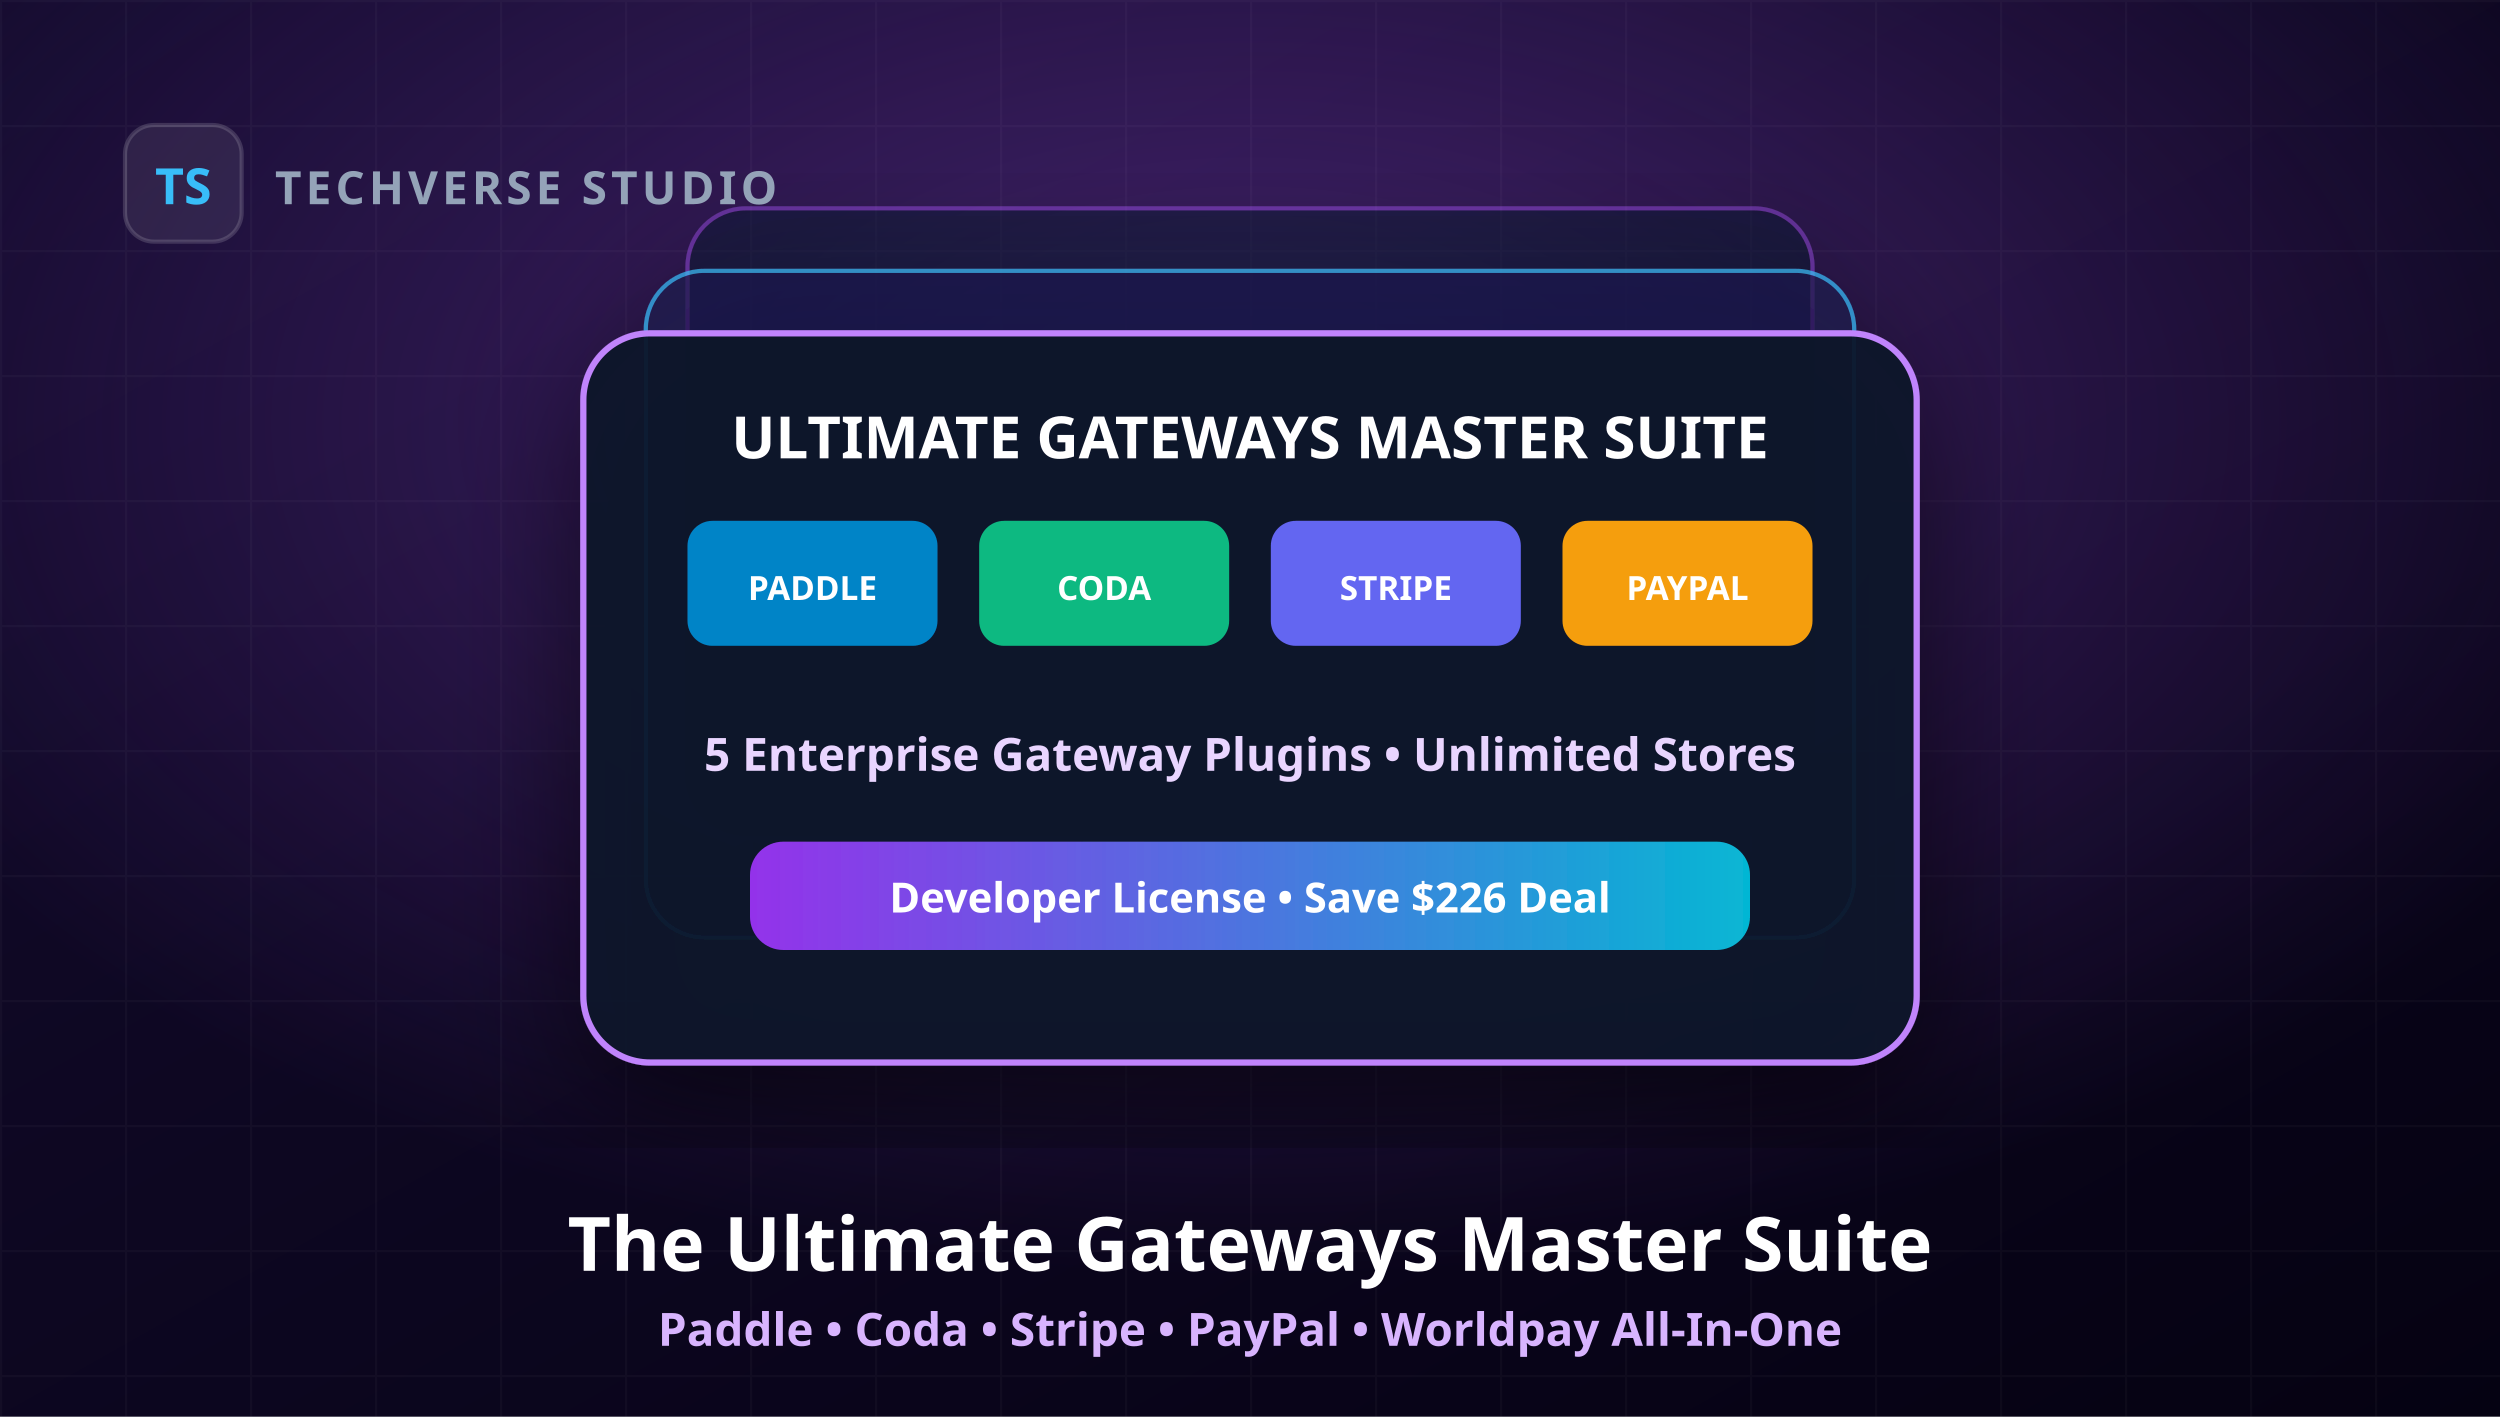
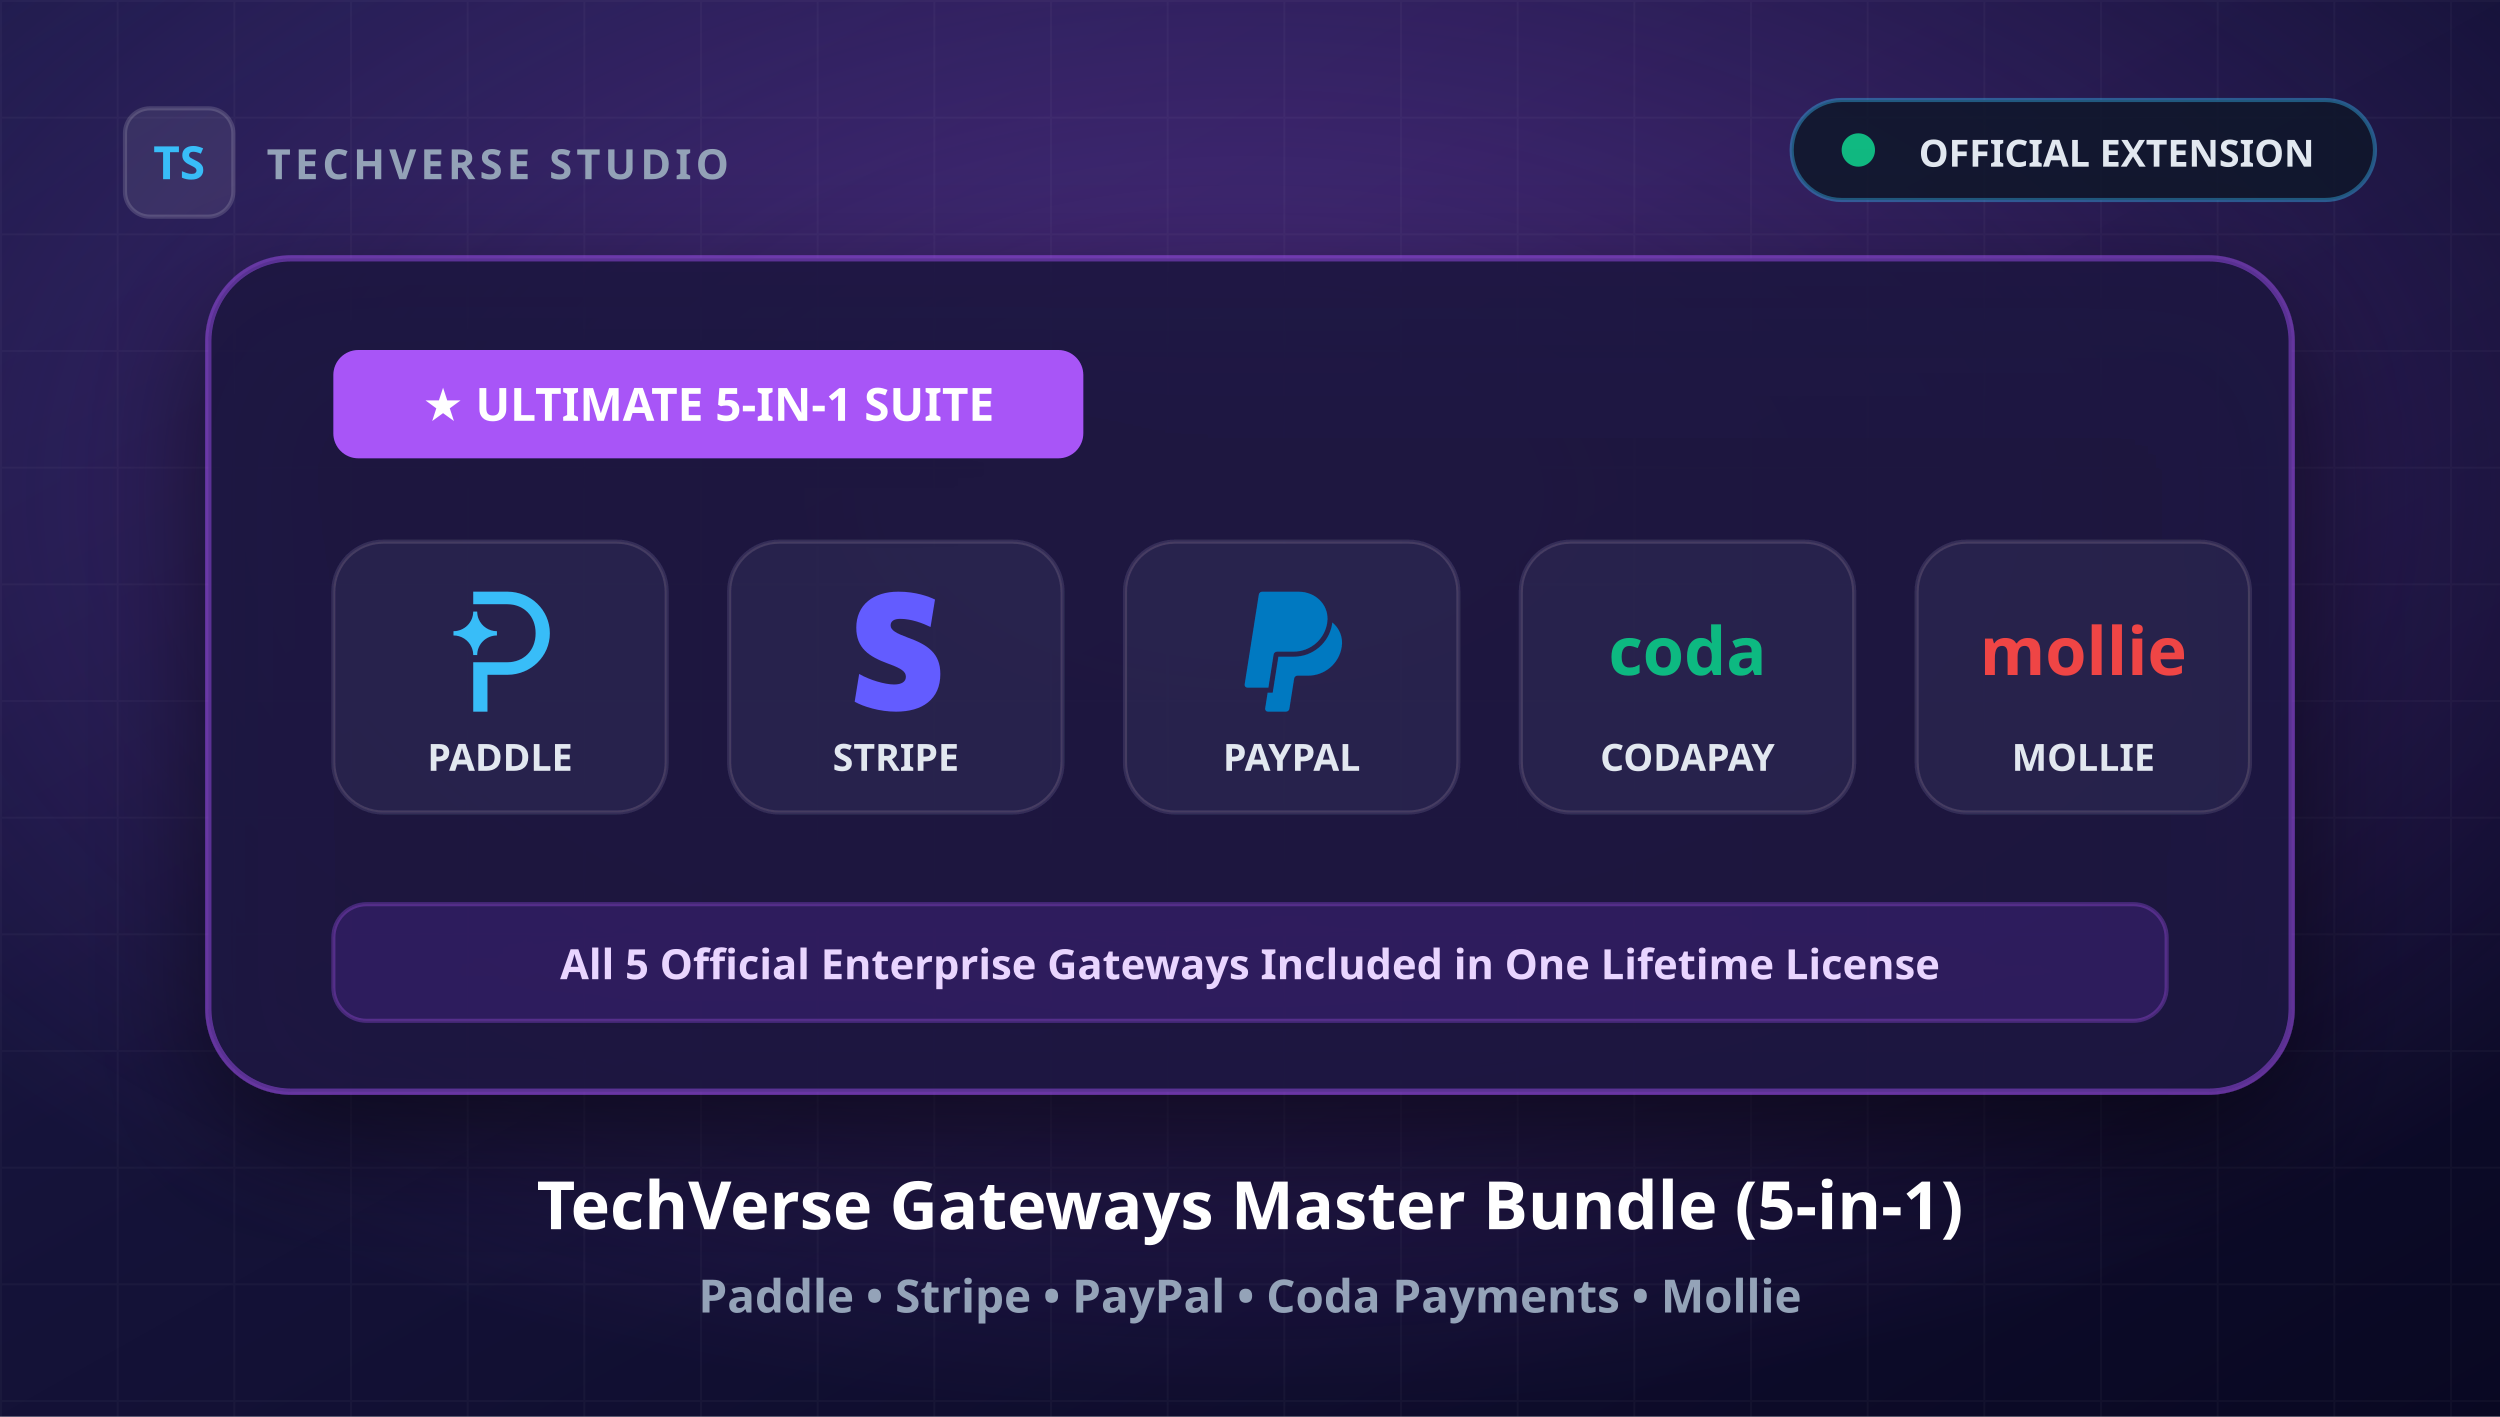
<svg xmlns="http://www.w3.org/2000/svg" viewBox="0 0 600 340" width="100%" height="100%">
  <defs>
-     <linearGradient id="bgGrad" x1="0%" y1="0%" x2="100%" y2="100%">
-       <stop offset="0%" stop-color="#140b2e" />
-       <stop offset="100%" stop-color="#050212" />
+     <linearGradient id="bg_bundle" x1="0%" y1="0%" x2="100%" y2="100%">
+       <stop offset="0%" stop-color="#1e1b4b" />
+       <stop offset="100%" stop-color="#090822" />
    </linearGradient>
-     <radialGradient id="glowGrad" cx="50%" cy="30%" r="60%">
-       <stop offset="0%" stop-color="#a855f7" stop-opacity="0.35" />
+     <radialGradient id="glow_bundle" cx="50%" cy="35%" r="65%">
+       <stop offset="0%" stop-color="#a855f7" stop-opacity="0.38" />
      <stop offset="100%" stop-color="#a855f7" stop-opacity="0" />
    </radialGradient>
-     <pattern id="grid" width="30" height="30" patternUnits="userSpaceOnUse">
-       <path d="M 30 0 L 0 0 0 30" fill="none" stroke="rgba(255,255,255,0.03)" stroke-width="1" />
+     <pattern id="grid_bundle" width="28" height="28" patternUnits="userSpaceOnUse">
+       <path d="M 28 0 L 0 0 0 28" fill="none" stroke="rgba(255,255,255,0.03)" stroke-width="1" />
    </pattern>
-     <filter id="shadow" x="-10%" y="-10%" width="120%" height="120%">
-       <feDropShadow dx="0" dy="12" stdDeviation="16" flood-color="rgba(0,0,0,0.6)" />
+     <filter id="shadow_bundle" x="-20%" y="-20%" width="140%" height="140%">
+       <feDropShadow dx="0" dy="12" stdDeviation="16" flood-color="rgba(0,0,0,0.65)" />
    </filter>
-     <linearGradient id="bundleBtnGrad" x1="0%" y1="0%" x2="100%" y2="0%">
-       <stop offset="0%" stop-color="#9333ea" />
-       <stop offset="100%" stop-color="#06b6d4" />
-     </linearGradient>
  </defs>
-   <rect width="600" height="340" fill="url(#bgGrad)" />
-   <rect width="600" height="340" fill="url(#glowGrad)" />
-   <rect width="600" height="340" fill="url(#grid)" />
-   <g transform="translate(140, 50)" filter="url(#shadow)">
-     <rect x="25" y="0" width="270" height="150" rx="14" fill="#0f172a" opacity="0.4" stroke="#a855f7" stroke-width="1" />
-     <rect x="15" y="15" width="290" height="160" rx="14" fill="#1e1b4b" opacity="0.7" stroke="#38bdf8" stroke-width="1" />
-     <rect x="0" y="30" width="320" height="175" rx="16" fill="rgba(15, 23, 42, 0.95)" stroke="#c084fc" stroke-width="1.5" />
-     <text x="160" y="60" fill="#ffffff" font-family="'Plus Jakarta Sans', sans-serif" font-weight="900" font-size="14" text-anchor="middle">ULTIMATE GATEWAYS MASTER SUITE</text>
-     <g transform="translate(25, 75)">
-       <rect width="60" height="30" rx="6" fill="#0284c7" />
-       <text x="30" y="19" fill="#fff" font-family="sans-serif" font-weight="800" font-size="8" text-anchor="middle">PADDLE</text>
-       <rect x="70" width="60" height="30" rx="6" fill="#10b981" />
-       <text x="100" y="19" fill="#fff" font-family="sans-serif" font-weight="800" font-size="8" text-anchor="middle">CODA</text>
-       <rect x="140" width="60" height="30" rx="6" fill="#6366f1" />
-       <text x="170" y="19" fill="#fff" font-family="sans-serif" font-weight="800" font-size="8" text-anchor="middle">STRIPE</text>
-       <rect x="210" width="60" height="30" rx="6" fill="#f59e0b" />
-       <text x="240" y="19" fill="#fff" font-family="sans-serif" font-weight="800" font-size="8" text-anchor="middle">PAYPAL</text>
+   <rect width="600" height="340" fill="url(#bg_bundle)" />
+   <rect width="600" height="340" fill="url(#glow_bundle)" />
+   <rect width="600" height="340" fill="url(#grid_bundle)" />
+   <g transform="translate(30, 26)">
+     <rect width="26" height="26" rx="6" fill="rgba(255,255,255,0.08)" stroke="rgba(255,255,255,0.15)" stroke-width="1" />
+     <text x="13" y="17" fill="#38bdf8" font-family="'Plus Jakarta Sans', sans-serif" font-weight="900" font-size="11" text-anchor="middle">TS</text>
+     <text x="34" y="17" fill="#94a3b8" font-family="'Plus Jakarta Sans', sans-serif" font-weight="800" font-size="10" letter-spacing="1">TECHVERSE STUDIO</text>
+   </g>
+   <g transform="translate(430, 24)">
+     <rect width="140" height="24" rx="12" fill="rgba(15, 23, 42, 0.85)" stroke="rgba(56, 189, 248, 0.4)" stroke-width="1" />
+     <circle cx="16" cy="12" r="4" fill="#10b981" />
+     <text x="78" y="16" fill="#e2e8f0" font-family="sans-serif" font-weight="800" font-size="9" text-anchor="middle">OFFICIAL EXTENSION</text>
+   </g>
+   <g transform="translate(50, 62)" filter="url(#shadow_bundle)">
+     <rect width="500" height="200" rx="20" fill="rgba(27, 21, 65, 0.9)" stroke="rgba(168, 85, 247, 0.45)" stroke-width="1.5" />
+     <g transform="translate(30, 22)">
+       <rect width="180" height="26" rx="6" fill="#a855f7" />
+       <text x="90" y="17" fill="#ffffff" font-family="'Plus Jakarta Sans', sans-serif" font-weight="900" font-size="11" text-anchor="middle">★ ULTIMATE 5-IN-1 SUITE</text>
    </g>
-     <text x="160" y="135" fill="#e9d5ff" font-family="sans-serif" font-weight="700" font-size="11" text-anchor="middle">5 Enterprise Gateway Plugins • Unlimited Stores</text>
-     <rect x="40" y="152" width="240" height="26" rx="8" fill="url(#bundleBtnGrad)" />
-     <text x="160" y="169" fill="#ffffff" font-family="sans-serif" font-weight="800" font-size="10" text-anchor="middle">Developer License • Save $226 Deal</text>
+     <g transform="translate(30, 68)">
+       <g transform="translate(0, 0)">
+         <rect width="80" height="65" rx="12" fill="rgba(255,255,255,0.06)" stroke="rgba(255,255,255,0.12)" />
+         <g transform="translate(26, 12) scale(1.2)" fill="#38bdf8">
+           <path d="M2.363 7.904v.849a3.95 3.95 0 0 1 3.65 2.425c.198.476.3.987.299 1.502h.791c0-1.04.416-2.037 1.157-2.772a3.962 3.962 0 0 1 2.792-1.149V7.91a3.959 3.959 0 0 1-3.65-2.425 3.893 3.893 0 0 1-.299-1.502h-.791c0 1.04-.416 2.037-1.157 2.772a3.96 3.96 0 0 1-2.792 1.149M13.105 2.51H6.312V0h6.793c4.772 0 8.532 3.735 8.532 8.314 0 4.58-3.76 8.314-8.532 8.314H9.156V24H6.312v-9.882h6.793c3.319 0 5.688-2.352 5.688-5.804 0-3.451-2.37-5.804-5.688-5.804" />
+         </g>
+         <text x="40" y="55" fill="#e2e8f0" font-family="sans-serif" font-weight="800" font-size="9" text-anchor="middle">PADDLE</text>
+       </g>
+       <g transform="translate(95, 0)">
+         <rect width="80" height="65" rx="12" fill="rgba(255,255,255,0.06)" stroke="rgba(255,255,255,0.12)" />
+         <g transform="translate(26, 12) scale(1.2)" fill="#635bff">
+           <path d="M13.976 9.15c-2.172-.806-3.356-1.426-3.356-2.409 0-.831.683-1.305 1.901-1.305 2.227 0 4.515.858 6.09 1.631l.89-5.494C18.252.975 15.697 0 12.165 0 9.667 0 7.589.654 6.104 1.872 4.56 3.147 3.757 4.992 3.757 7.218c0 4.039 2.467 5.76 6.476 7.219 2.585.92 3.445 1.574 3.445 2.583 0 .98-.84 1.545-2.354 1.545-1.875 0-4.965-.921-6.99-2.109l-.9 5.555C5.175 22.99 8.385 24 11.714 24c2.641 0 4.843-.624 6.328-1.813 1.664-1.305 2.525-3.236 2.525-5.732 0-4.128-2.524-5.851-6.594-7.305h.003z" />
+         </g>
+         <text x="40" y="55" fill="#e2e8f0" font-family="sans-serif" font-weight="800" font-size="9" text-anchor="middle">STRIPE</text>
+       </g>
+       <g transform="translate(190, 0)">
+         <rect width="80" height="65" rx="12" fill="rgba(255,255,255,0.06)" stroke="rgba(255,255,255,0.12)" />
+         <g transform="translate(26, 12) scale(1.2)" fill="#0079c1">
+           <path d="M7.016 19.198h-4.2a.562.562 0 0 1-.555-.65L5.093.584A.692.692 0 0 1 5.776 0h7.222c3.417 0 5.904 2.488 5.846 5.5-.006.25-.027.5-.066.747A6.794 6.794 0 0 1 12.071 12H8.743a.69.69 0 0 0-.682.583l-.325 2.056-.013.083-.692 4.39-.015.087zM19.79 6.142c-.01.087-.01.175-.023.261a7.76 7.76 0 0 1-7.695 6.598H9.007l-.283 1.795-.013.083-.692 4.39-.134.843-.014.088H6.86l-.497 3.15a.562.562 0 0 0 .555.65h3.612c.34 0 .63-.249.683-.585l.952-6.031a.692.692 0 0 1 .683-.584h2.126a6.793 6.793 0 0 0 6.707-5.752c.306-1.95-.466-3.744-1.89-4.906z" />
+         </g>
+         <text x="40" y="55" fill="#e2e8f0" font-family="sans-serif" font-weight="800" font-size="9" text-anchor="middle">PAYPAL</text>
+       </g>
+       <g transform="translate(285, 0)">
+         <rect width="80" height="65" rx="12" fill="rgba(255,255,255,0.06)" stroke="rgba(255,255,255,0.12)" />
+         <text x="40" y="32" fill="#10b981" font-family="sans-serif" font-weight="900" font-size="16" text-anchor="middle">coda</text>
+         <text x="40" y="55" fill="#e2e8f0" font-family="sans-serif" font-weight="800" font-size="9" text-anchor="middle">CODAPAY</text>
+       </g>
+       <g transform="translate(380, 0)">
+         <rect width="80" height="65" rx="12" fill="rgba(255,255,255,0.06)" stroke="rgba(255,255,255,0.12)" />
+         <text x="40" y="32" fill="#ef4444" font-family="sans-serif" font-weight="900" font-size="16" text-anchor="middle">mollie</text>
+         <text x="40" y="55" fill="#e2e8f0" font-family="sans-serif" font-weight="800" font-size="9" text-anchor="middle">MOLLIE</text>
+       </g>
+     </g>
+     <g transform="translate(30, 155)">
+       <rect width="440" height="28" rx="8" fill="rgba(168, 85, 247, 0.15)" stroke="rgba(168, 85, 247, 0.3)" stroke-width="1" />
+       <text x="220" y="18" fill="#e9d5ff" font-family="'Plus Jakarta Sans', sans-serif" font-weight="700" font-size="10" text-anchor="middle">
+           All 5 Official Enterprise Gateways Included in One Lifetime License
+         </text>
+     </g>
  </g>
-   <g transform="translate(300, 305)" text-anchor="middle">
-     <text x="0" y="0" fill="#ffffff" font-family="'Plus Jakarta Sans', sans-serif" font-weight="900" font-size="18">The Ultimate Gateways Master Suite</text>
-     <text x="0" y="18" fill="#d8b4fe" font-family="'Plus Jakarta Sans', sans-serif" font-weight="700" font-size="11">Paddle • Coda • Stripe • PayPal • Worldpay All-In-One</text>
-   </g>
-   <g transform="translate(30, 30)">
-     <rect width="28" height="28" rx="7" fill="rgba(255,255,255,0.08)" stroke="rgba(255,255,255,0.15)" stroke-width="1" />
-     <text x="14" y="19" fill="#38bdf8" font-family="'Plus Jakarta Sans', sans-serif" font-weight="900" font-size="12" text-anchor="middle">TS</text>
-     <text x="36" y="19" fill="#94a3b8" font-family="'Plus Jakarta Sans', sans-serif" font-weight="700" font-size="11" letter-spacing="1">TECHVERSE STUDIO</text>
-   </g>
+   <text x="300" y="295" fill="#ffffff" font-family="'Plus Jakarta Sans', sans-serif" font-weight="900" font-size="16" text-anchor="middle">
+       TechVerse Gateways Master Bundle (5-in-1)
+     </text>
+   <text x="300" y="315" fill="#94a3b8" font-family="'Plus Jakarta Sans', sans-serif" font-weight="700" font-size="11" text-anchor="middle">
+       Paddle • Stripe • PayPal • Coda Payments • Mollie
+     </text>
</svg>
